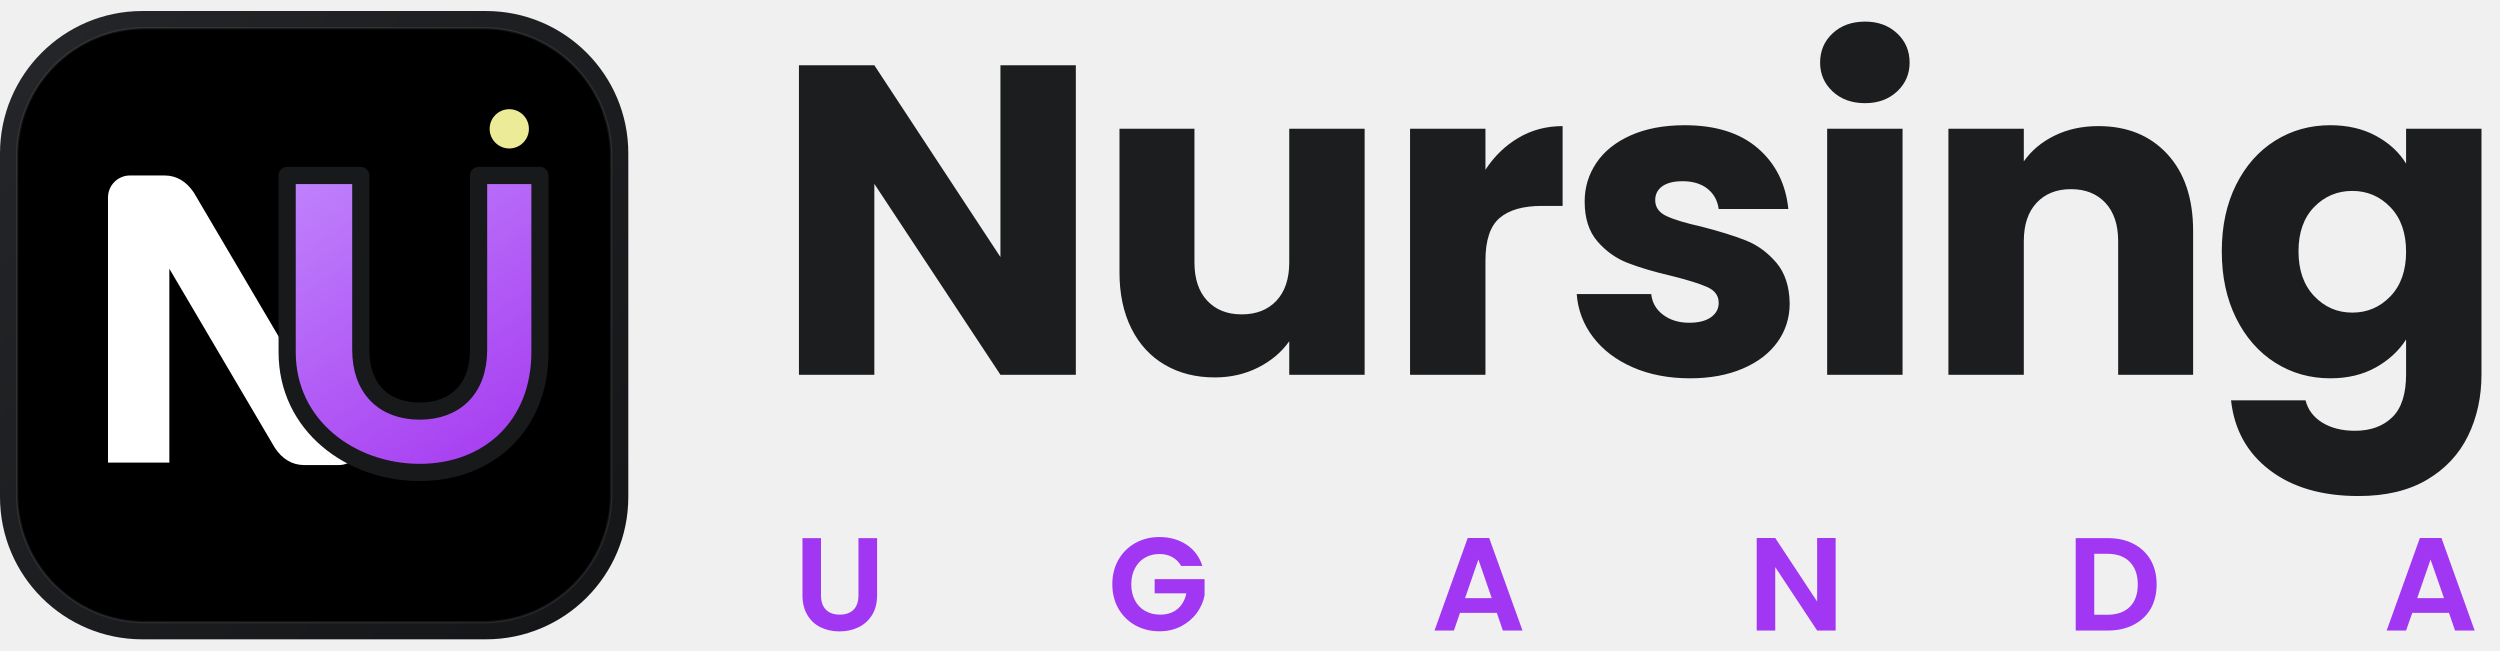
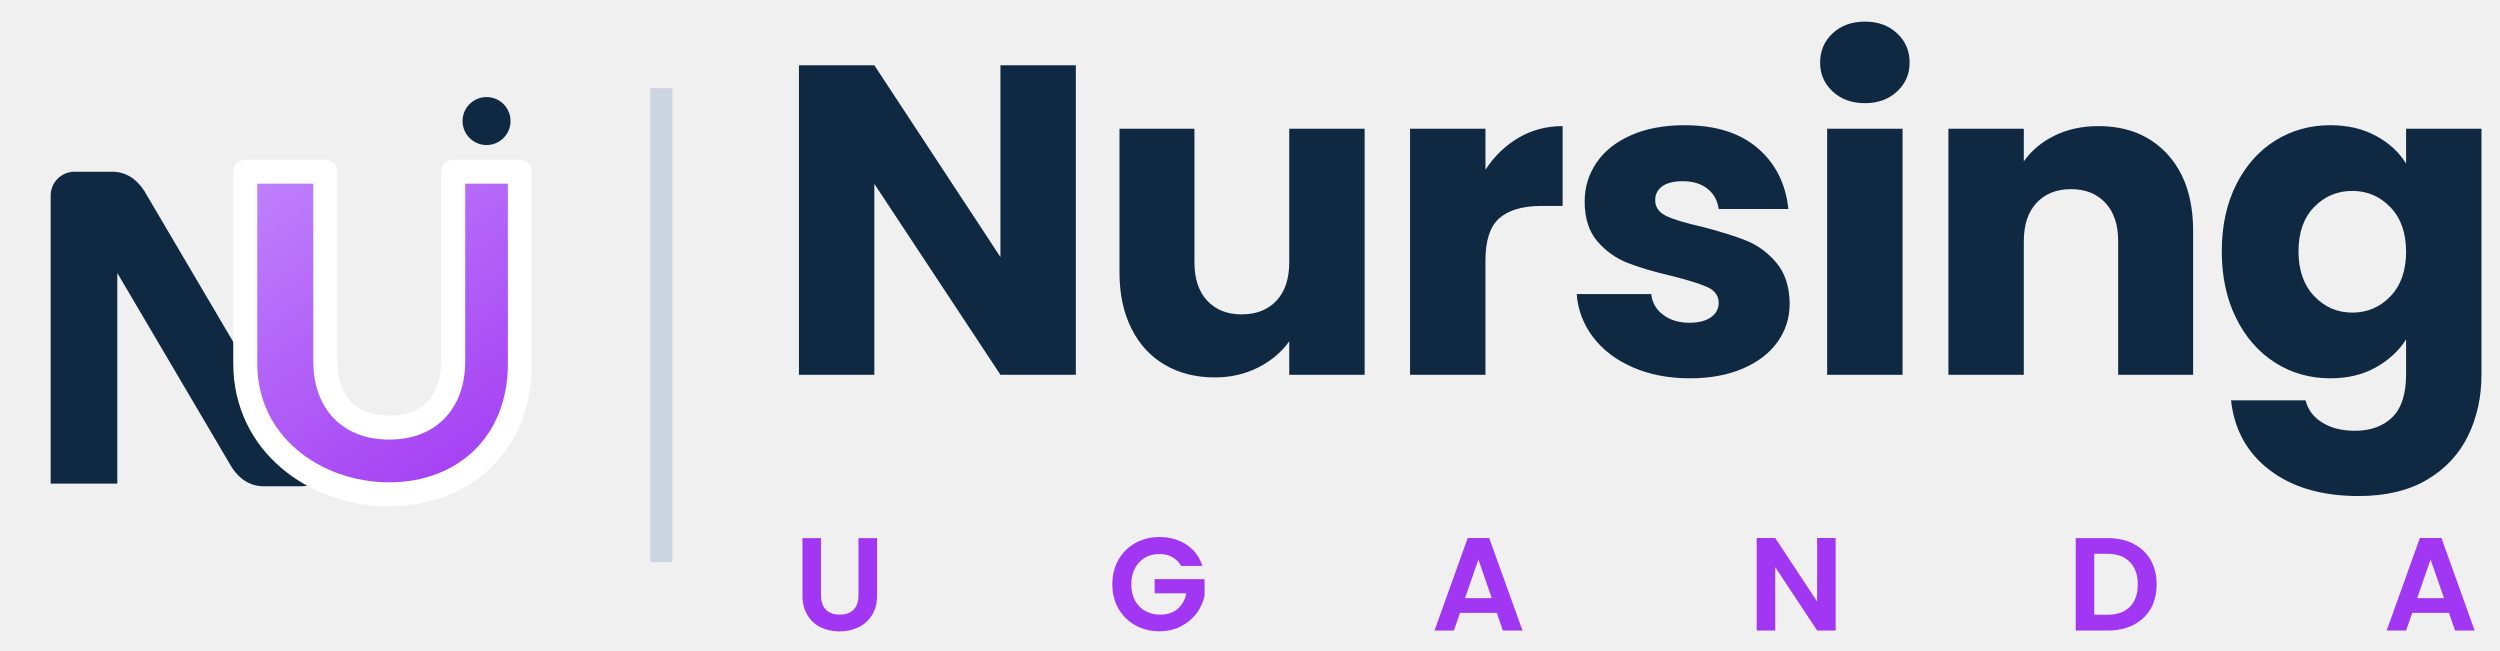
<svg xmlns="http://www.w3.org/2000/svg" width="226.8" height="59" viewBox="0 0 226.8 59" role="img" aria-label="Nursing Uganda">
-   <svg x="0" y="1" width="57" height="57" viewBox="0 0 512 512">
+   <svg x="0" y="3" width="52" height="52" viewBox="50 80 430 330">
    <defs>
-       <linearGradient id="nug-ug-light-v3Dark" x1="0" y1="0" x2="512" y2="512" gradientUnits="userSpaceOnUse">
-         <stop offset="0%" stop-color="#252629" />
-         <stop offset="100%" stop-color="#141517" />
-       </linearGradient>
      <linearGradient id="nug-ug-light-v3Purple" x1="250" y1="120" x2="430" y2="390" gradientUnits="userSpaceOnUse">
        <stop offset="0%" stop-color="#C084FC" />
-         <stop offset="100%" stop-color="#A435F0" />
+         <stop offset="100%" stop-color="#A137F2" />
      </linearGradient>
    </defs>
-     <rect width="512" height="512" rx="116" fill="url(#nug-ug-light-v3Dark)" />
-     <rect x="14" y="14" width="484" height="484" rx="104" stroke="#FFFFFF" stroke-opacity="0.08" stroke-width="2" />
-     <path d="M88 368V152C88 142 96 134 106 134H134C144 134 152 139 158 148L244 294V134H294V352C294 362 286 370 276 370H248C238 370 230 365 224 356L138 210V368H88Z" fill="#FFFFFF" />
-     <path d="M234 134H294V276C294 308 313 326 342 326C371 326 390 308 390 276V134H440V278C440 338 398 376 342 376C286 376 234 338 234 278V134Z" fill="url(#nug-ug-light-v3Purple)" stroke="#18191B" stroke-width="14" stroke-linejoin="round" />
-     <circle cx="415" cy="96" r="16" fill="#ECEB98" />
+     <path d="M88 368V152C88 142 96 134 106 134H134C144 134 152 139 158 148L244 294V134H294V352C294 362 286 370 276 370H248C238 370 230 365 224 356L138 210V368H88Z" fill="#0F2942" />
+     <path d="M234 134H294V276C294 308 313 326 342 326C371 326 390 308 390 276V134H440V278C440 338 398 376 342 376C286 376 234 338 234 278V134Z" fill="url(#nug-ug-light-v3Purple)" stroke="#FFFFFF" stroke-width="18" stroke-linejoin="round" />
+     <circle cx="415" cy="96" r="18" fill="#0F2942" />
  </svg>
+   <line x1="60" y1="8" x2="60" y2="51" stroke="#CBD5E1" stroke-width="2" />
  <g transform="translate(0 0)">
-     <path fill="#1C1D1F" d="M97.6 34H90.76L79.32 16.68V34H72.48V5.92H79.32L90.76 23.32V5.92H97.6ZM123.8 11.68V34H116.96V30.96Q115.92 32.44 114.14 33.34Q112.36 34.24 110.2 34.24Q107.64 34.24 105.68 33.1Q103.72 31.96 102.64 29.8Q101.56 27.64 101.56 24.72V11.68H108.36V23.8Q108.36 26.04 109.52 27.28Q110.68 28.52 112.64 28.52Q114.64 28.52 115.8 27.28Q116.96 26.04 116.96 23.8V11.68ZM141.76 11.44V18.68H139.88Q137.32 18.68 136.04 19.78Q134.76 20.88 134.76 23.64V34H127.92V11.68H134.76V15.4Q135.96 13.56 137.76 12.5Q139.56 11.44 141.76 11.44ZM143.04 26.68H149.8Q149.92 27.84 150.88 28.56Q151.84 29.28 153.24 29.28Q154.52 29.28 155.22 28.78Q155.92 28.28 155.92 27.48Q155.92 26.52 154.92 26.06Q153.92 25.6 151.68 25.04Q149.28 24.48 147.68 23.86Q146.08 23.24 144.92 21.9Q143.76 20.56 143.76 18.28Q143.76 16.36 144.82 14.78Q145.88 13.2 147.94 12.28Q150 11.36 152.84 11.36Q157.04 11.36 159.46 13.44Q161.88 15.52 162.24 18.96H155.92Q155.76 17.8 154.9 17.12Q154.04 16.44 152.64 16.44Q151.44 16.44 150.8 16.9Q150.16 17.36 150.16 18.16Q150.16 19.12 151.18 19.6Q152.2 20.08 154.36 20.56Q156.84 21.2 158.4 21.82Q159.96 22.44 161.14 23.82Q162.32 25.2 162.36 27.52Q162.36 29.48 161.26 31.02Q160.16 32.56 158.1 33.44Q156.04 34.32 153.32 34.32Q150.4 34.32 148.12 33.32Q145.84 32.32 144.52 30.58Q143.2 28.84 143.04 26.68ZM165.12 5.68Q165.12 4.08 166.26 3.02Q167.4 1.96 169.2 1.96Q170.96 1.96 172.1 3.02Q173.24 4.08 173.24 5.68Q173.24 7.24 172.1 8.3Q170.96 9.36 169.2 9.36Q167.4 9.36 166.26 8.3Q165.12 7.24 165.12 5.68ZM172.6 11.68V34H165.76V11.68ZM198.96 20.96V34H192.16V21.88Q192.16 19.64 191 18.4Q189.84 17.16 187.88 17.16Q185.92 17.16 184.76 18.4Q183.6 19.64 183.6 21.88V34H176.76V11.68H183.6V14.64Q184.64 13.16 186.4 12.3Q188.16 11.44 190.36 11.44Q194.28 11.44 196.62 13.98Q198.96 16.52 198.96 20.96ZM218.28 14.84V11.68H225.12V33.96Q225.12 37.04 223.9 39.54Q222.68 42.04 220.18 43.52Q217.68 45 213.96 45Q209 45 205.92 42.66Q202.84 40.32 202.4 36.32H209.16Q209.48 37.6 210.68 38.34Q211.88 39.08 213.64 39.08Q215.76 39.08 217.02 37.86Q218.28 36.64 218.28 33.96V30.8Q217.28 32.36 215.52 33.34Q213.76 34.32 211.4 34.32Q208.64 34.32 206.4 32.9Q204.16 31.48 202.86 28.86Q201.56 26.24 201.56 22.8Q201.56 19.36 202.86 16.76Q204.16 14.16 206.4 12.76Q208.64 11.36 211.4 11.36Q213.76 11.36 215.54 12.32Q217.32 13.28 218.28 14.84ZM213.4 17.32Q211.36 17.32 209.94 18.78Q208.52 20.24 208.52 22.8Q208.52 25.36 209.94 26.86Q211.36 28.36 213.4 28.36Q215.44 28.36 216.86 26.88Q218.28 25.4 218.28 22.84Q218.28 20.28 216.86 18.8Q215.44 17.32 213.4 17.32Z" />
+     <path fill="#0F2942" d="M97.6 34H90.76L79.32 16.68V34H72.48V5.92H79.32L90.76 23.32V5.92H97.6ZM123.8 11.68V34H116.96V30.96Q115.92 32.44 114.14 33.34Q112.36 34.24 110.2 34.24Q107.64 34.24 105.68 33.1Q103.72 31.96 102.64 29.8Q101.56 27.64 101.56 24.72V11.68H108.36V23.8Q108.36 26.04 109.52 27.28Q110.68 28.52 112.64 28.52Q114.64 28.52 115.8 27.28Q116.96 26.04 116.96 23.8V11.68ZM141.76 11.44V18.68H139.88Q137.32 18.68 136.04 19.78Q134.76 20.88 134.76 23.64V34H127.92V11.68H134.76V15.4Q135.96 13.56 137.76 12.5Q139.56 11.44 141.76 11.44ZM143.04 26.68H149.8Q149.92 27.84 150.88 28.56Q151.84 29.28 153.24 29.28Q154.52 29.28 155.22 28.78Q155.92 28.28 155.92 27.48Q155.92 26.52 154.92 26.06Q153.92 25.6 151.68 25.04Q149.28 24.48 147.68 23.86Q146.08 23.24 144.92 21.9Q143.76 20.56 143.76 18.28Q143.76 16.36 144.82 14.78Q145.88 13.2 147.94 12.28Q150 11.36 152.84 11.36Q157.04 11.36 159.46 13.44Q161.88 15.52 162.24 18.96H155.92Q155.76 17.8 154.9 17.12Q154.04 16.44 152.64 16.44Q151.44 16.44 150.8 16.9Q150.16 17.36 150.16 18.16Q150.16 19.12 151.18 19.6Q152.2 20.08 154.36 20.56Q156.84 21.2 158.4 21.82Q159.96 22.44 161.14 23.82Q162.32 25.2 162.36 27.52Q162.36 29.48 161.26 31.02Q160.16 32.56 158.1 33.44Q156.04 34.32 153.32 34.32Q150.4 34.32 148.12 33.32Q145.84 32.32 144.52 30.58Q143.2 28.84 143.04 26.68ZM165.12 5.68Q165.12 4.08 166.26 3.02Q167.4 1.96 169.2 1.96Q170.96 1.96 172.1 3.02Q173.24 4.08 173.24 5.68Q173.24 7.24 172.1 8.3Q170.96 9.36 169.2 9.36Q167.4 9.36 166.26 8.3Q165.12 7.24 165.12 5.68ZM172.6 11.68V34H165.76V11.68ZM198.96 20.96V34H192.16V21.88Q192.16 19.64 191 18.4Q189.84 17.16 187.88 17.16Q185.92 17.16 184.76 18.4Q183.6 19.64 183.6 21.88V34H176.76V11.68H183.6V14.64Q184.64 13.16 186.4 12.3Q188.16 11.44 190.36 11.44Q194.28 11.44 196.62 13.98Q198.96 16.52 198.96 20.96ZM218.28 14.84V11.68H225.12V33.96Q225.12 37.04 223.9 39.54Q222.68 42.04 220.18 43.52Q217.68 45 213.96 45Q209 45 205.92 42.66Q202.84 40.32 202.4 36.32H209.16Q209.48 37.6 210.68 38.34Q211.88 39.08 213.64 39.08Q215.76 39.08 217.02 37.86Q218.28 36.64 218.28 33.96V30.8Q217.28 32.36 215.52 33.34Q213.76 34.32 211.4 34.32Q208.64 34.32 206.4 32.9Q204.16 31.48 202.86 28.86Q201.56 26.24 201.56 22.8Q201.56 19.36 202.86 16.76Q204.16 14.16 206.4 12.76Q208.64 11.36 211.4 11.36Q213.76 11.36 215.54 12.32Q217.32 13.28 218.28 14.84ZM213.4 17.32Q211.36 17.32 209.94 18.78Q208.52 20.24 208.52 22.8Q208.52 25.36 209.94 26.86Q211.36 28.36 213.4 28.36Q215.44 28.36 216.86 26.88Q218.28 25.4 218.28 22.84Q218.28 20.28 216.86 18.8Q215.44 17.32 213.4 17.32Z" />
    <path fill="#A137F2" d="M74.48 48.82V54.01Q74.48 54.86 74.93 55.31Q75.37 55.76 76.18 55.76Q76.99 55.76 77.44 55.31Q77.88 54.86 77.88 54.01V48.82H79.57V54Q79.57 55.06 79.11 55.8Q78.65 56.54 77.87 56.91Q77.1 57.28 76.15 57.28Q75.22 57.28 74.45 56.91Q73.69 56.54 73.25 55.8Q72.8 55.06 72.8 54V48.82ZM107.15 51.34Q106.86 50.82 106.35 50.54Q105.85 50.26 105.18 50.26Q104.43 50.26 103.86 50.6Q103.28 50.94 102.96 51.56Q102.63 52.18 102.63 53Q102.63 53.84 102.96 54.46Q103.29 55.09 103.88 55.42Q104.47 55.76 105.25 55.76Q106.21 55.76 106.82 55.25Q107.43 54.74 107.63 53.83H104.75V52.54H109.28V54.01Q109.11 54.88 108.56 55.63Q108.01 56.37 107.14 56.82Q106.27 57.27 105.19 57.27Q103.98 57.27 103 56.73Q102.02 56.18 101.46 55.21Q100.91 54.24 100.91 53Q100.91 51.76 101.46 50.79Q102.02 49.81 103 49.26Q103.98 48.72 105.18 48.72Q106.59 48.72 107.64 49.41Q108.68 50.1 109.08 51.34ZM135.79 55.6H132.45L131.9 57.2H130.14L133.15 48.81H135.1L138.12 57.2H136.34ZM135.33 54.26 134.12 50.76 132.91 54.26ZM166.53 57.2H164.85L161.05 51.45V57.2H159.37V48.81H161.05L164.85 54.57V48.81H166.53ZM195.65 53.02Q195.65 54.28 195.11 55.23Q194.56 56.17 193.56 56.68Q192.56 57.2 191.24 57.2H188.31V48.82H191.24Q192.56 48.82 193.56 49.34Q194.56 49.86 195.11 50.81Q195.65 51.76 195.65 53.02ZM193.94 53.02Q193.94 51.72 193.22 50.98Q192.5 50.24 191.18 50.24H189.99V55.77H191.18Q192.5 55.77 193.22 55.05Q193.94 54.33 193.94 53.02ZM222.17 55.6H218.84L218.28 57.2H216.52L219.53 48.81H221.49L224.5 57.2H222.72ZM221.72 54.26 220.5 50.76 219.29 54.26Z" />
  </g>
</svg>
